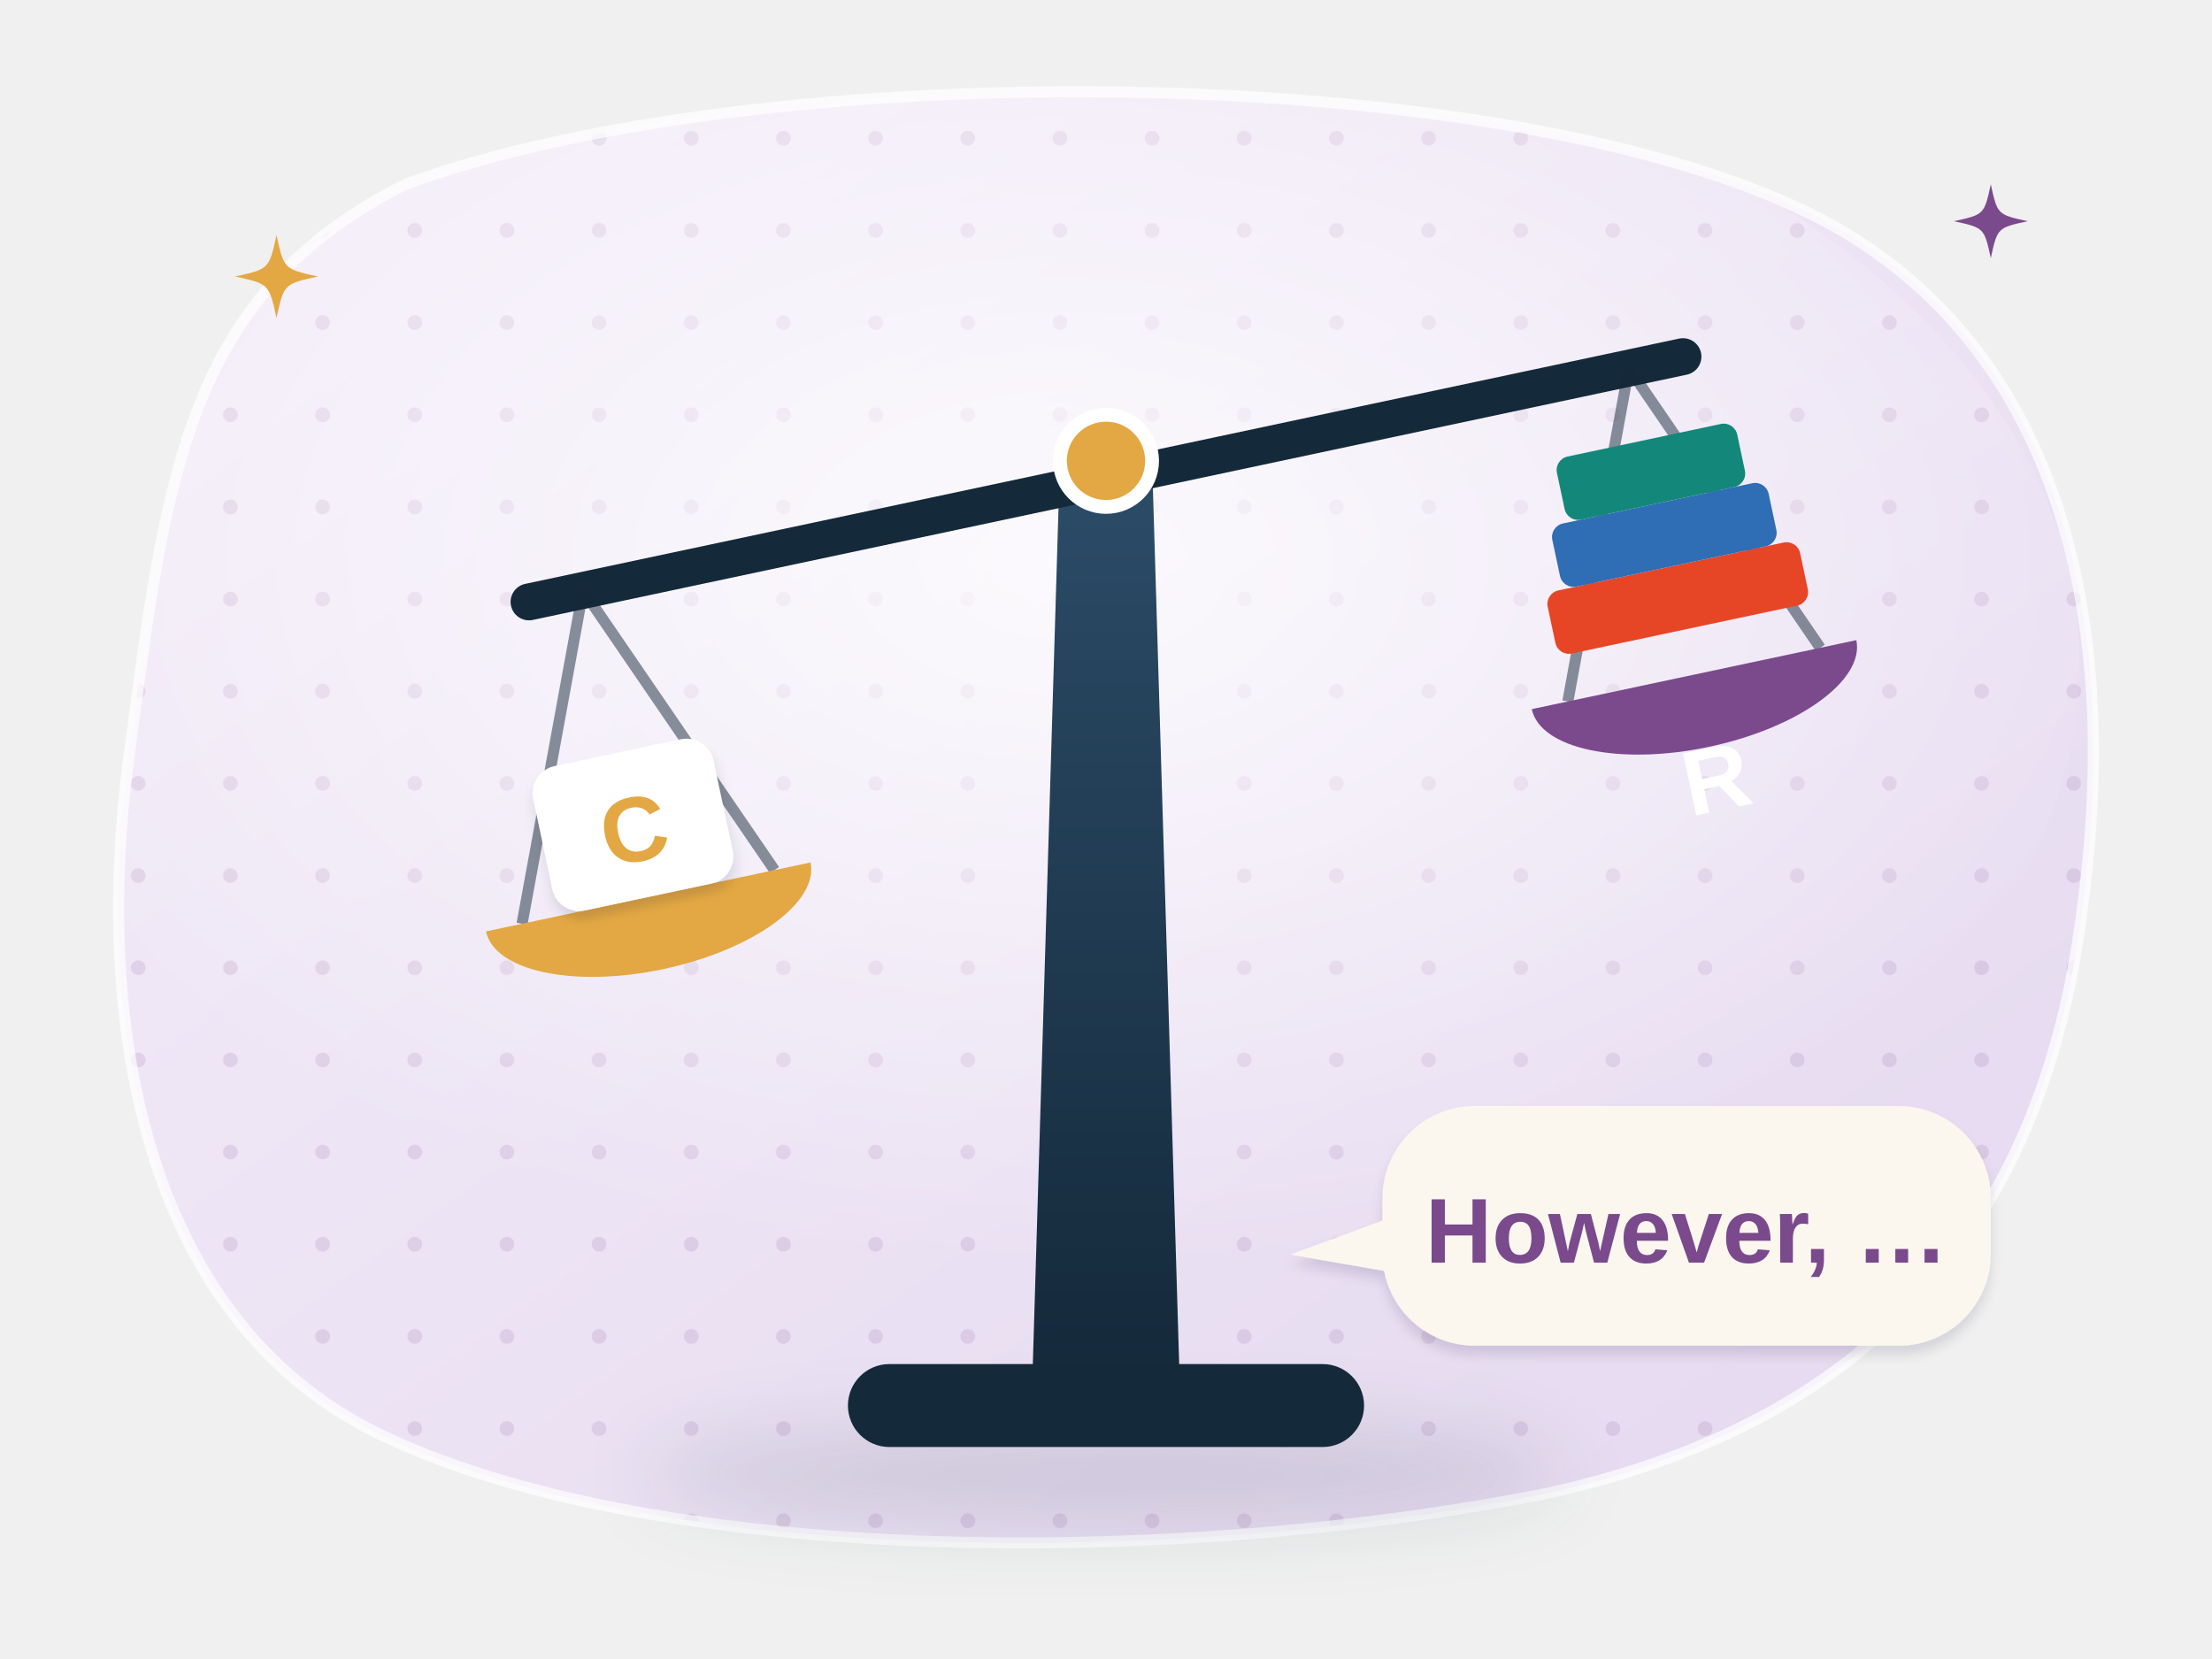
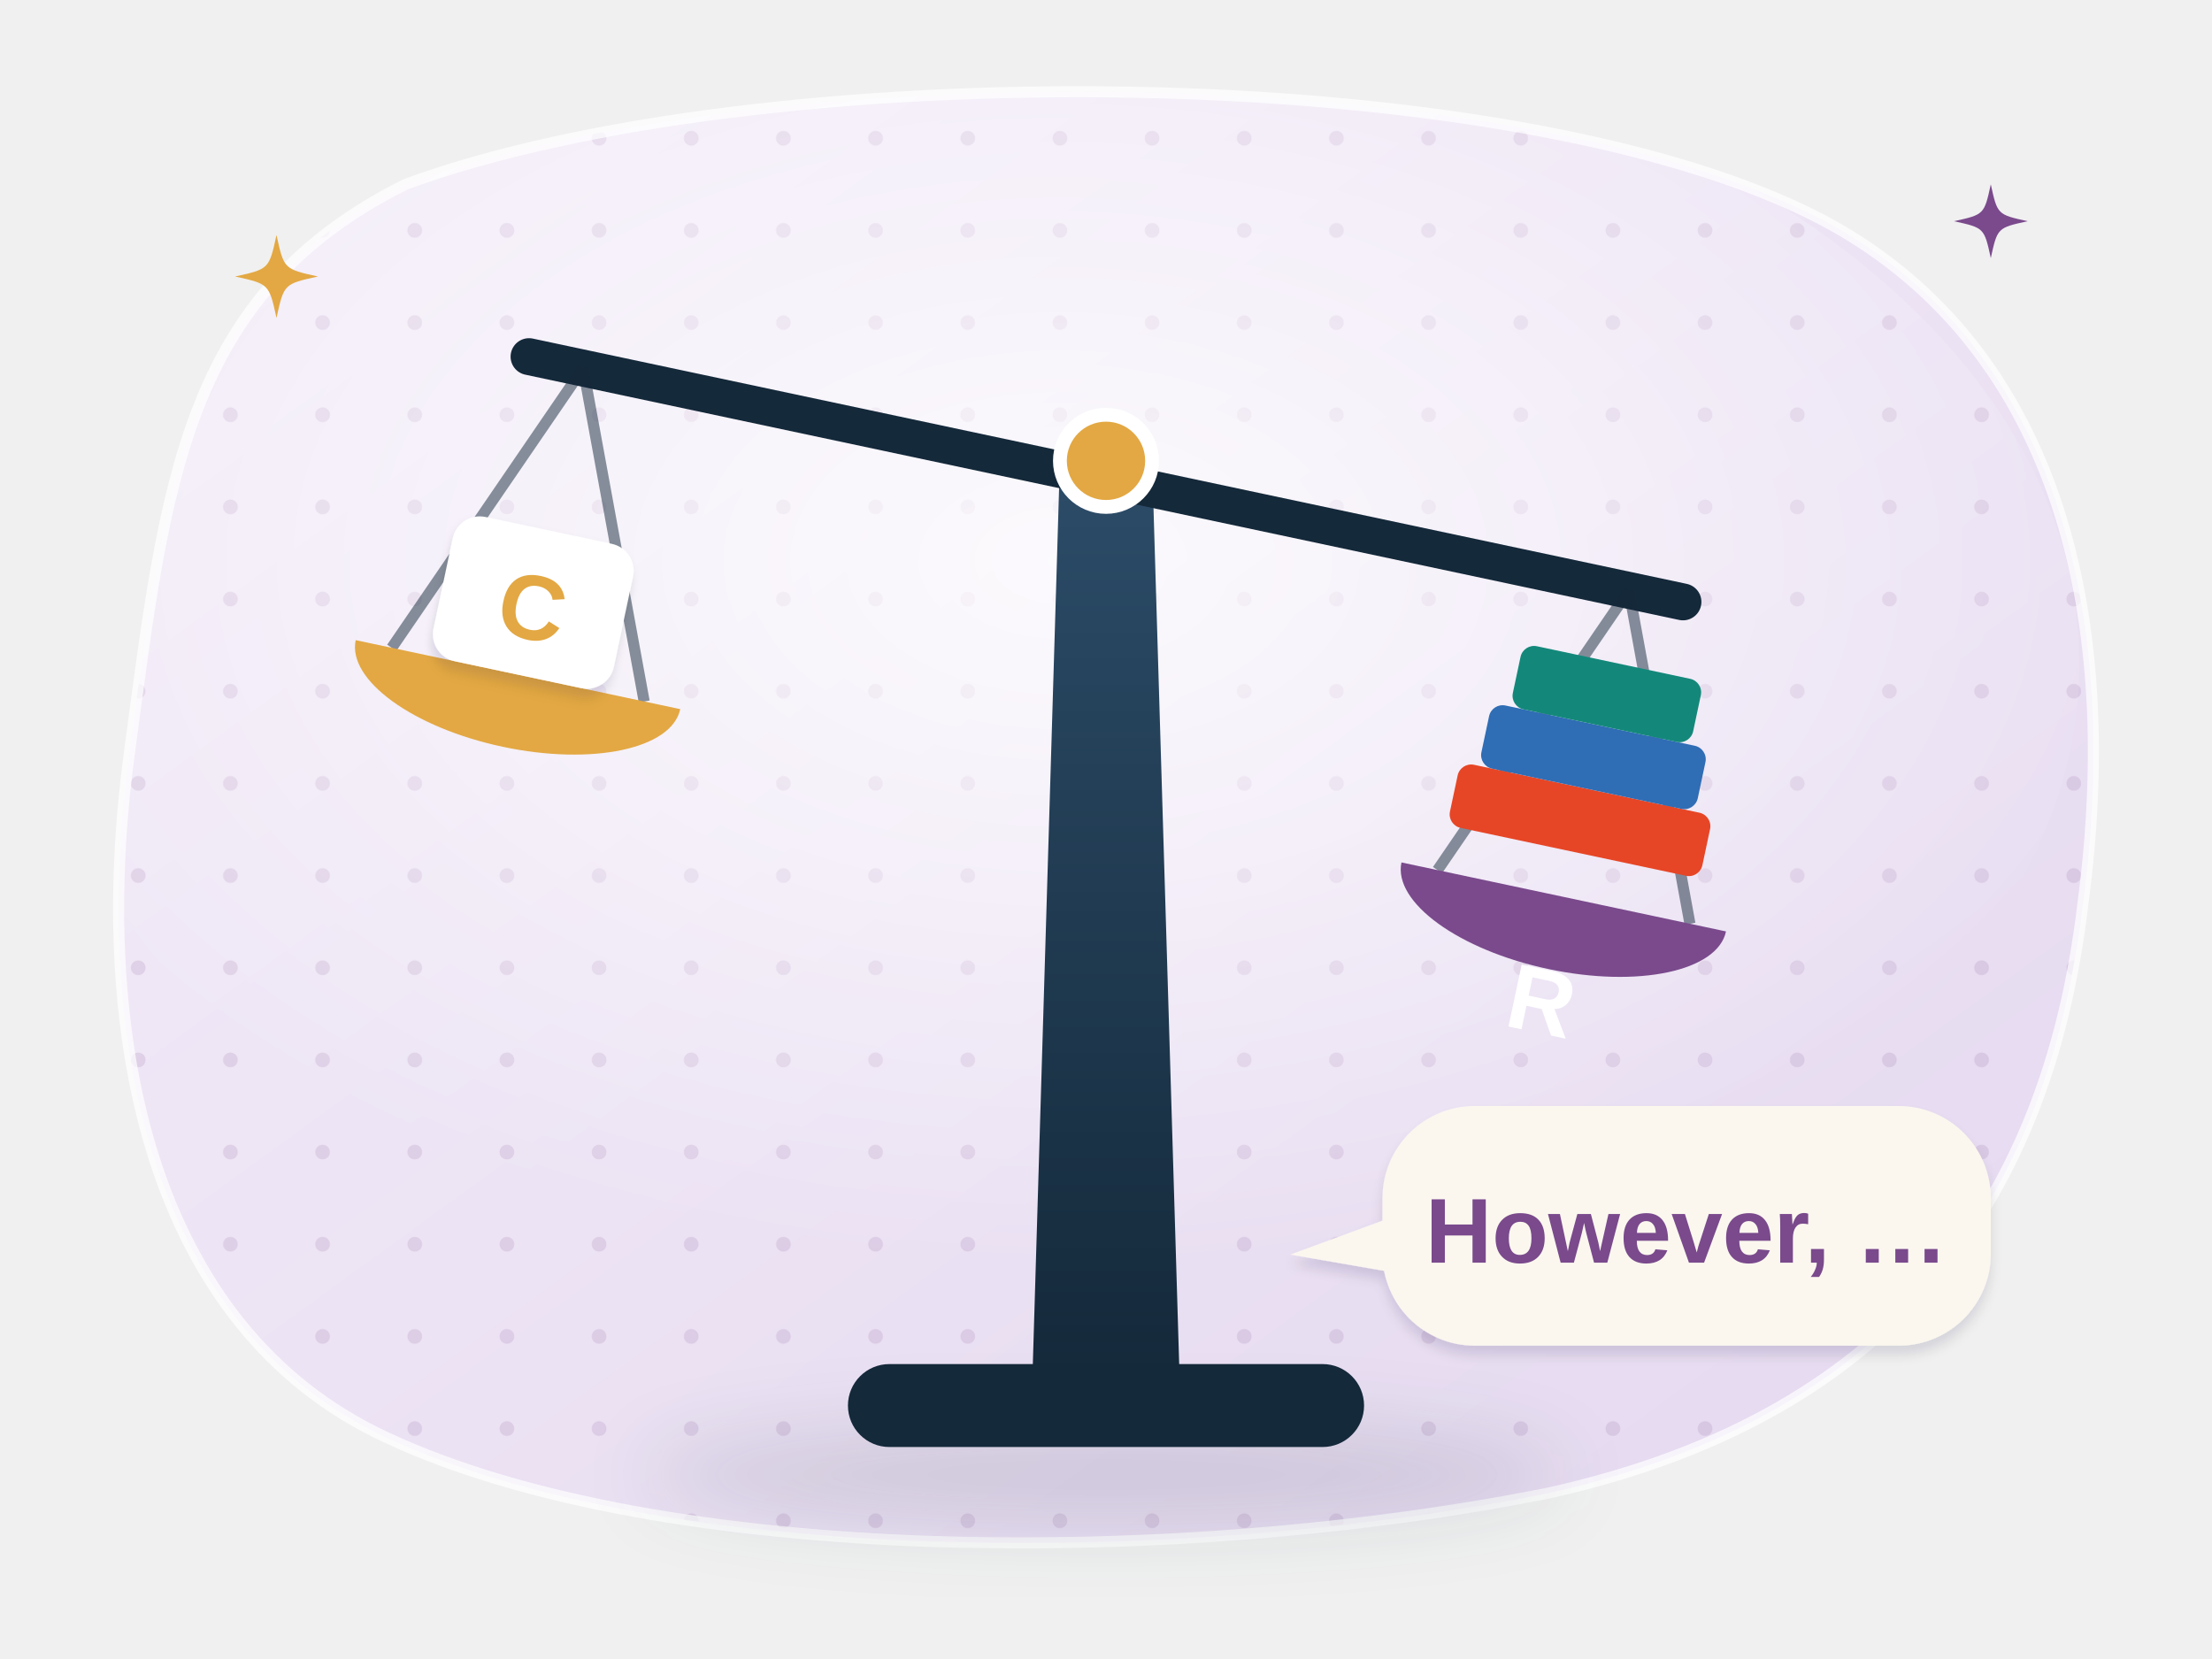
<svg xmlns="http://www.w3.org/2000/svg" viewBox="0 0 240 180" fill="none" role="img" aria-label="A balance scale: the light counterargument pan marked C rises, the refutation pan marked R with evidence books sinks, and a speech card says “However”.">
  <style>
.w54c6-tw{animation:w54c6-tw 3s ease-in-out infinite;transform-box:fill-box;transform-origin:center}.w54c6-t2{animation-delay:-1s}.w54c6-t3{animation-delay:-2s}
.w54c6-fl{animation:w54c6-fl 6s ease-in-out infinite}.w54c6-f2{animation-delay:-2s}.w54c6-f3{animation-delay:-4s}
.w54c6-bl{animation:w54c6-bl 4.8s infinite;transform-box:fill-box;transform-origin:center}.w54c6-b2{animation-delay:-1.7s}.w54c6-b3{animation-delay:-3.2s}.w54c6-b4{animation-delay:-2.4s}
.w54c6-pu{animation:w54c6-pu 2.6s ease-in-out infinite;transform-box:fill-box;transform-origin:center}.w54c6-p2{animation-delay:-.9s}.w54c6-p3{animation-delay:-1.7s}
.w54c6-dr{stroke-dasharray:6 7;animation:w54c6-dr 1.8s linear infinite}
.w54c6-sp{animation:w54c6-sp 14s linear infinite;transform-box:fill-box;transform-origin:center}
.w54c6-sw{animation:w54c6-sw 3.4s ease-in-out infinite;transform-box:fill-box;transform-origin:50% 100%}
.w54c6-tk{animation:w54c6-tk 5s ease-in-out infinite;transform-box:fill-box;transform-origin:center}
.w54c6-wv{animation:w54c6-wv 2.4s ease-in-out infinite}.w54c6-w2{animation-delay:-.8s}.w54c6-w3{animation-delay:-1.6s}
.w54c6-dw{stroke-dasharray:400;stroke-dashoffset:400;animation:w54c6-dw 6s ease-in-out infinite}
@keyframes w54c6-tw{0%,100%{opacity:.35;transform:scale(.6)}50%{opacity:1;transform:scale(1)}}
@keyframes w54c6-fl{50%{transform:translateY(-4px)}}
@keyframes w54c6-bl{0%,93%,100%{transform:scaleY(1)}96%{transform:scaleY(.1)}}
@keyframes w54c6-pu{0%,100%{transform:scale(1)}50%{transform:scale(1.07)}}
@keyframes w54c6-dr{to{stroke-dashoffset:-26}}
@keyframes w54c6-sp{to{transform:rotate(360deg)}}
@keyframes w54c6-sw{0%,100%{transform:rotate(-4deg)}50%{transform:rotate(4deg)}}
@keyframes w54c6-tk{0%,100%{transform:rotate(0)}50%{transform:rotate(-10deg)}}
@keyframes w54c6-wv{0%,100%{opacity:.3}50%{opacity:1}}
@keyframes w54c6-dw{0%{stroke-dashoffset:400}40%,80%{stroke-dashoffset:0}100%{stroke-dashoffset:-400}}

@media (prefers-reduced-motion: reduce) { * { animation: none !important; } }
</style>
  <defs>
    <linearGradient id="w54c6-bg" x1="0" y1="0" x2="1" y2="1">
      <stop offset="0" stop-color="#f4eef9" />
      <stop offset="1" stop-color="#e4d8ef" />
    </linearGradient>
    <pattern id="w54c6-dots" width="10" height="10" patternUnits="userSpaceOnUse">
      <circle cx="5" cy="5" r=".8" fill="#7a4a8c" fill-opacity=".14" />
    </pattern>
    <radialGradient id="w54c6-glow" cx=".5" cy=".42" r=".55">
      <stop offset="0" stop-color="#fff" stop-opacity=".8" />
      <stop offset="1" stop-color="#fff" stop-opacity="0" />
    </radialGradient>
    <filter id="w54c6-sh" x="-25%" y="-25%" width="150%" height="170%">
      <feDropShadow dx="0" dy="3" stdDeviation="3" flood-color="#14293a" flood-opacity=".16" />
      <feDropShadow dx="0" dy="1" stdDeviation=".6" flood-color="#14293a" flood-opacity=".12" />
    </filter>
    <filter id="w54c6-blur" x="-20%" y="-60%" width="140%" height="220%">
      <feGaussianBlur stdDeviation="4" />
    </filter>
    <linearGradient id="w54c6-gold" x1="0" y1="0" x2="0" y2="1">
      <stop offset="0" stop-color="#f4c162" />
      <stop offset="1" stop-color="#d9962e" />
    </linearGradient>
    <linearGradient id="w54c6-main" x1="0" y1="0" x2="0" y2="1">
      <stop offset="0" stop-color="#93619f" />
      <stop offset="1" stop-color="#7a4a8c" />
    </linearGradient>
    <linearGradient id="w54c6-paper" x1="0" y1="0" x2="0" y2="1">
      <stop offset="0" stop-color="#fff" />
      <stop offset="1" stop-color="#f7f2e8" />
    </linearGradient>
    <linearGradient id="w54c6-navy" x1="0" y1="0" x2="0" y2="1">
      <stop offset="0" stop-color="#2c4c68" />
      <stop offset="1" stop-color="#14293a" />
    </linearGradient>
    <linearGradient id="w54c6-clay" x1="0" y1="0" x2="0" y2="1">
      <stop offset="0" stop-color="#f0694c" />
      <stop offset="1" stop-color="#c94a2c" />
    </linearGradient>
    <marker id="w54c6-ar" viewBox="0 0 10 10" refX="7" refY="5" markerWidth="7" markerHeight="7" orient="auto-start-reverse">
      <path d="M0 0L10 5L0 10z" fill="#14293a" />
    </marker>
    <marker id="w54c6-arm" viewBox="0 0 10 10" refX="7" refY="5" markerWidth="7" markerHeight="7" orient="auto-start-reverse">
      <path d="M0 0L10 5L0 10z" fill="#7a4a8c" />
    </marker>
  </defs>
  <path d="M44 20C82 6 164 6 198 24c26 14 32 44 28 74-4 34-22 56-58 64-40 8-96 8-126-6C16 144 10 112 14 82c4-30 6-50 30-62z" fill="url(#w54c6-bg)" />
  <clipPath id="w54c6-clip">
    <path d="M44 20C82 6 164 6 198 24c26 14 32 44 28 74-4 34-22 56-58 64-40 8-96 8-126-6C16 144 10 112 14 82c4-30 6-50 30-62z" />
  </clipPath>
  <g clip-path="url(#w54c6-clip)">
    <rect width="240" height="180" fill="url(#w54c6-dots)" />
    <ellipse cx="115.2" cy="72" rx="110.4" ry="70.2" fill="url(#w54c6-glow)" />
  </g>
  <path d="M44 20C82 6 164 6 198 24c26 14 32 44 28 74-4 34-22 56-58 64-40 8-96 8-126-6C16 144 10 112 14 82c4-30 6-50 30-62z" stroke="#fff" stroke-opacity=".7" stroke-width="1.2" />
  <ellipse cx="120" cy="160" rx="50" ry="6" fill="#14293a" opacity="0.12" filter="url(#w54c6-blur)" />
  <path d="M112 150h16l-3-100h-10z" fill="url(#w54c6-navy)" />
  <rect x="92" y="148" width="56" height="9" rx="4.5" fill="#14293a" />
  <g class="w54c6-sw" style="transform-origin:120px 52px">
-     <g transform="rotate(-12 120 52)">
+     <g transform="rotate(12 120 52)">
      <path d="M56 52h128" stroke="#14293a" stroke-width="4" stroke-linecap="round" />
      <path d="M62 52l-14 34M62 52l14 34M178 52l-14 34M178 52l14 34" stroke="#14293a" stroke-opacity=".5" stroke-width="1.2" />
      <path d="M44 86h36a18 8 0 0 1-36 0z" fill="#e3a843" />
      <rect x="52" y="70" width="20" height="16" rx="3" fill="#fff" filter="url(#w54c6-sh)" />
      <text x="62" y="82" font-family="Manrope, Arial, sans-serif" font-size="10" font-weight="900" fill="#e3a843" text-anchor="middle">C</text>
      <path d="M160 86h36a18 8 0 0 1-36 0z" fill="#7a4a8c" />
      <rect x="164" y="74" width="28" height="7" rx="1.5" fill="#e64626" />
      <rect x="166" y="67" width="24" height="7" rx="1.5" fill="#2f6db5" />
      <rect x="168" y="60" width="20" height="7" rx="1.5" fill="#13887a" />
      <text x="178" y="101" font-family="Manrope, Arial, sans-serif" font-size="10" font-weight="900" fill="#fff" text-anchor="middle">R</text>
    </g>
  </g>
  <circle cx="120" cy="50" r="5" fill="#e3a843" stroke="#fff" stroke-width="1.5" />
  <g class="w54c6-fl">
    <g class="">
      <g filter="url(#w54c6-sh)">
        <rect x="150" y="120" width="66" height="26" rx="10" fill="#fbf7ef" />
        <path d="M152 131.7L140 136.12L152 138.2z" fill="#fbf7ef" />
      </g>
    </g>
    <text x="183" y="137" font-family="Manrope, Arial, sans-serif" font-size="10" font-weight="900" fill="#7a4a8c" text-anchor="middle">However, …</text>
  </g>
  <path class="w54c6-tw " d="M30 25.5C30.81 29.19 30.81 29.19 34.5 30C30.81 30.81 30.81 30.81 30 34.5C29.19 30.81 29.19 30.81 25.5 30C29.19 29.19 29.19 29.19 30 25.5z" fill="#e3a843" />
  <path class="w54c6-tw w54c6-t2" d="M216 20C216.72 23.28 216.72 23.28 220 24C216.72 24.72 216.72 24.72 216 28C215.28 24.72 215.28 24.72 212 24C215.28 23.28 215.28 23.28 216 20z" fill="#7a4a8c" />
</svg>
